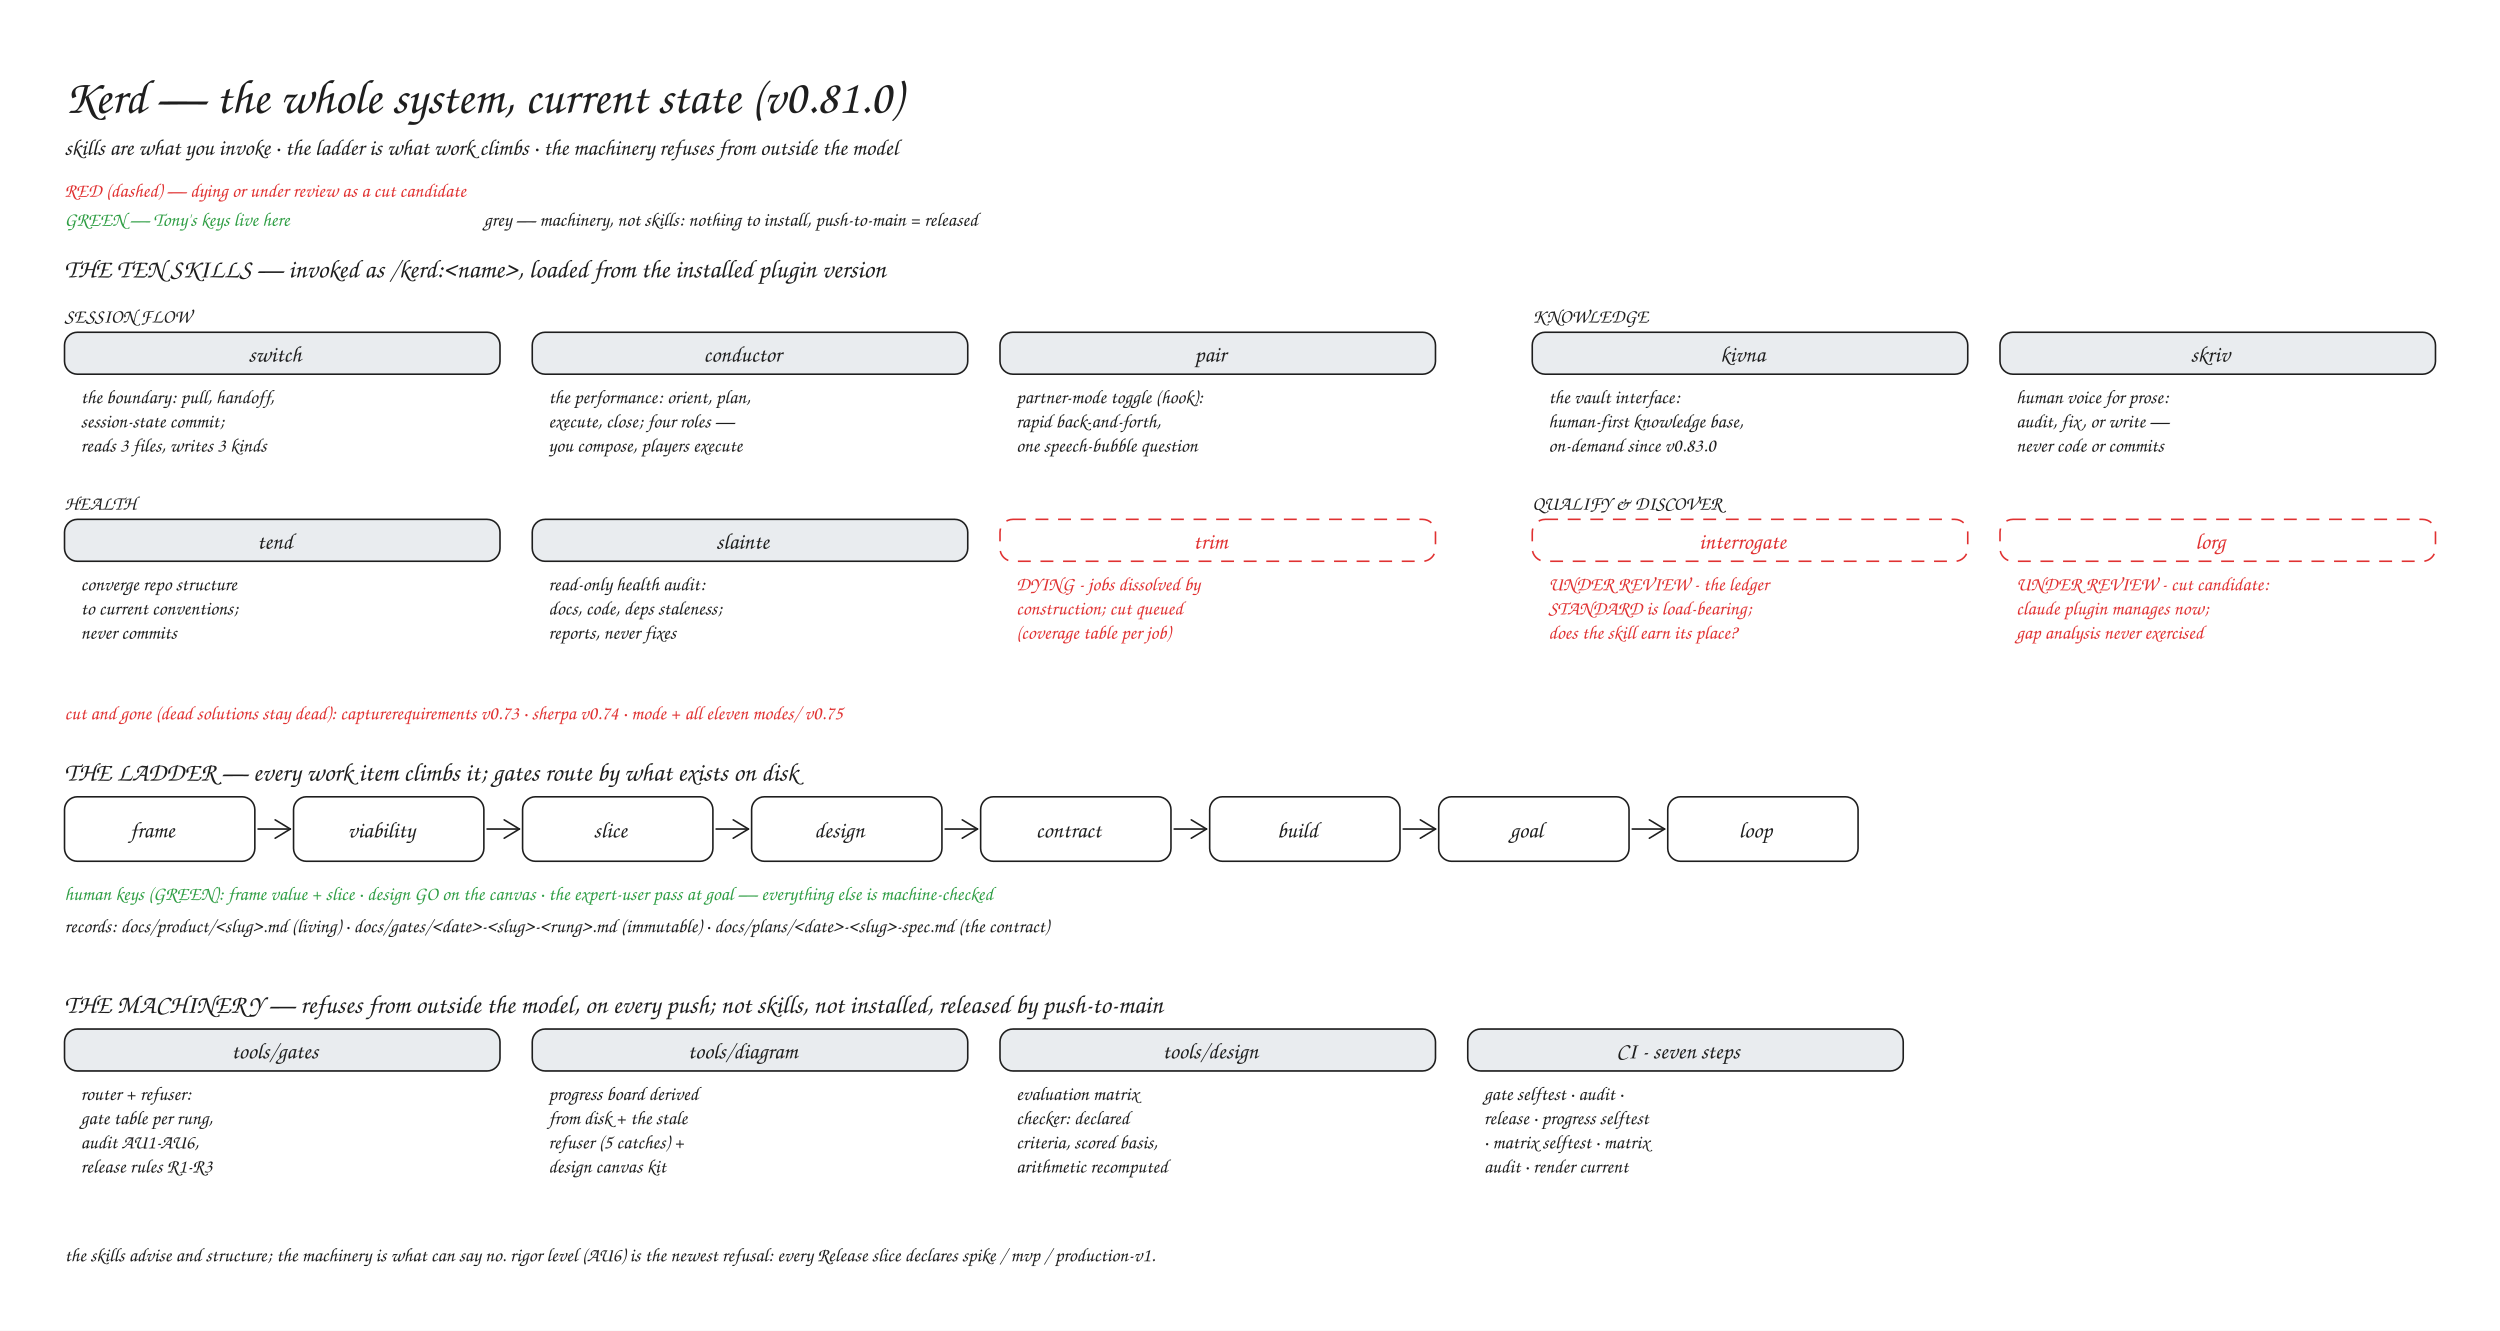
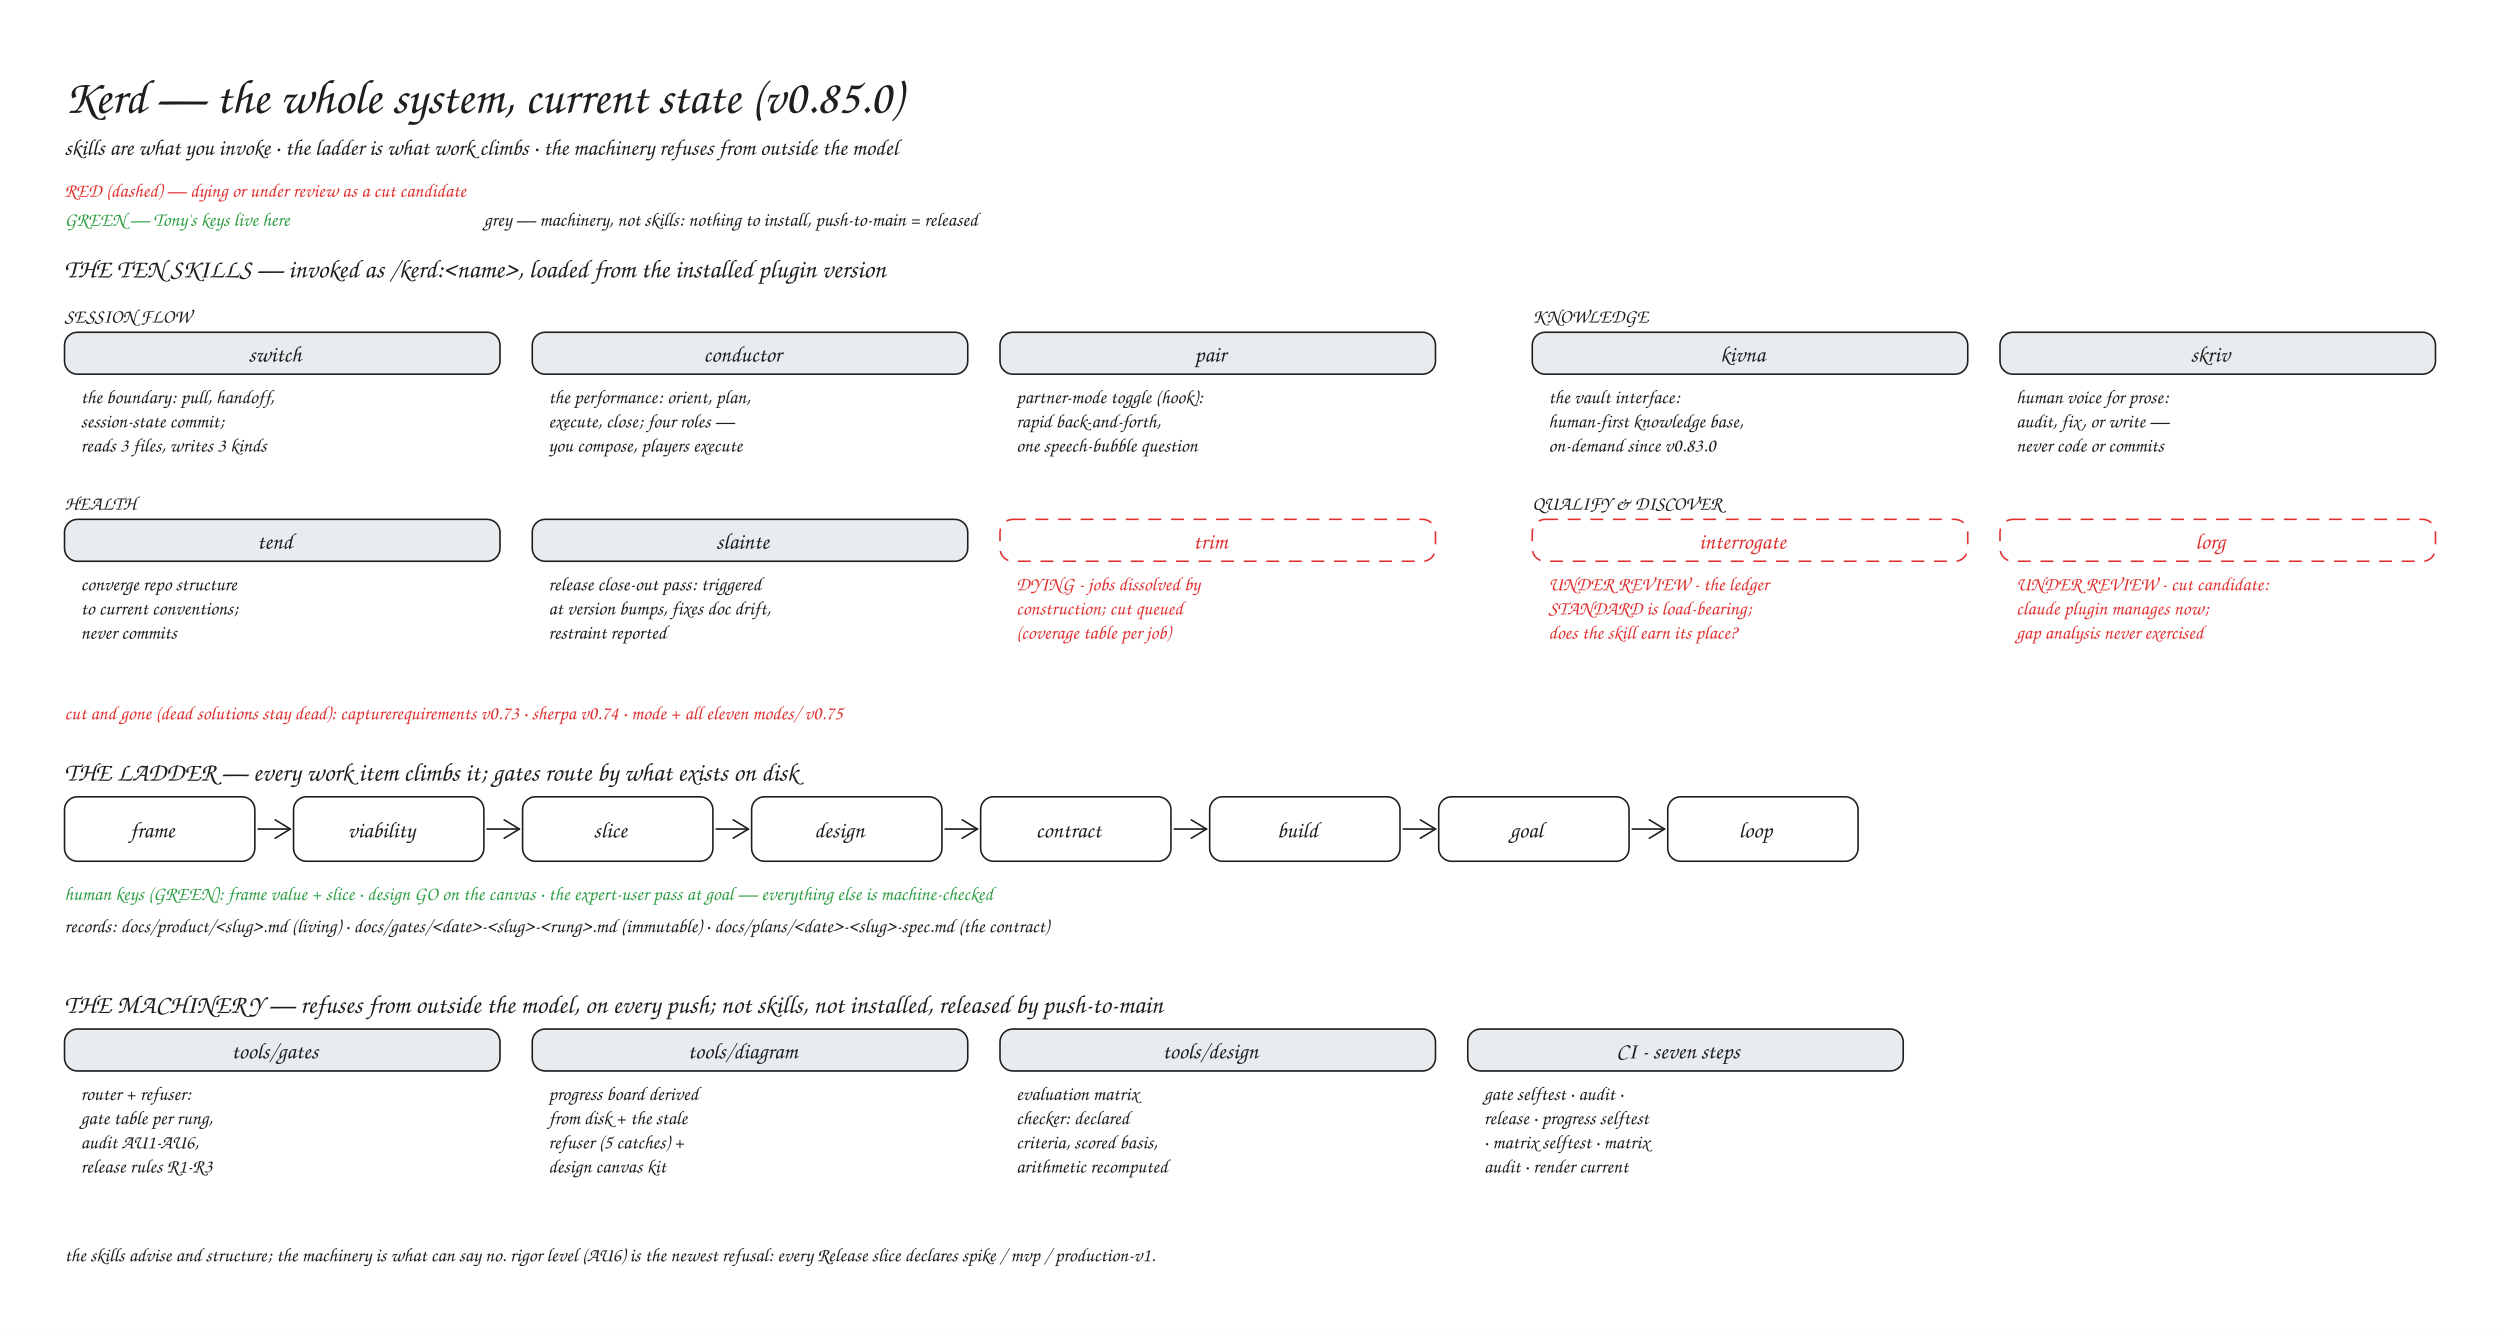
<svg xmlns="http://www.w3.org/2000/svg" width="1550" height="825" viewBox="260 40 1550 825">
  <rect x="260" y="40" width="1550" height="825" fill="#ffffff" />
  <text x="300.0" y="110.0" font-family="'Segoe Print','Bradley Hand','Chalkboard SE','Comic Sans MS',cursive" font-size="30" fill="#1e1e1e" text-anchor="start" xml:space="preserve">
-     <tspan x="300.0" dy="0.0">Kerd — the whole system, current state (v0.81.0)</tspan>
+     <tspan x="300.0" dy="0.0">Kerd — the whole system, current state (v0.85.0)</tspan>
  </text>
  <text x="300.0" y="136.0" font-family="'Segoe Print','Bradley Hand','Chalkboard SE','Comic Sans MS',cursive" font-size="14" fill="#1e1e1e" text-anchor="start" xml:space="preserve">
    <tspan x="300.0" dy="0.0">skills are what you invoke · the ladder is what work climbs · the machinery refuses from outside the model</tspan>
  </text>
  <text x="300.0" y="162.0" font-family="'Segoe Print','Bradley Hand','Chalkboard SE','Comic Sans MS',cursive" font-size="12" fill="#e03131" text-anchor="start" xml:space="preserve">
    <tspan x="300.0" dy="0.0">RED (dashed) — dying or under review as a cut candidate</tspan>
  </text>
  <text x="300.0" y="180.0" font-family="'Segoe Print','Bradley Hand','Chalkboard SE','Comic Sans MS',cursive" font-size="12" fill="#2f9e44" text-anchor="start" xml:space="preserve">
    <tspan x="300.0" dy="0.0">GREEN — Tony's keys live here</tspan>
  </text>
  <text x="560.0" y="180.0" font-family="'Segoe Print','Bradley Hand','Chalkboard SE','Comic Sans MS',cursive" font-size="12" fill="#1e1e1e" text-anchor="start" xml:space="preserve">
    <tspan x="560.0" dy="0.0">grey — machinery, not skills: nothing to install, push-to-main = released</tspan>
  </text>
  <text x="300.0" y="212.0" font-family="'Segoe Print','Bradley Hand','Chalkboard SE','Comic Sans MS',cursive" font-size="16" fill="#1e1e1e" text-anchor="start" xml:space="preserve">
    <tspan x="300.0" dy="0.0">THE TEN SKILLS — invoked as /kerd:&lt;name&gt;, loaded from the installed plugin version</tspan>
  </text>
  <text x="300.0" y="240.0" font-family="'Segoe Print','Bradley Hand','Chalkboard SE','Comic Sans MS',cursive" font-size="12" fill="#1e1e1e" text-anchor="start" xml:space="preserve">
    <tspan x="300.0" dy="0.0">SESSION FLOW   </tspan>
  </text>
  <rect x="300.0" y="246.0" width="270.0" height="26.0" rx="8" fill="#e9ecef" stroke="#1e1e1e" stroke-width="1" />
  <text x="435.0" y="264.2" font-family="'Segoe Print','Bradley Hand','Chalkboard SE','Comic Sans MS',cursive" font-size="14" fill="#1e1e1e" text-anchor="middle" xml:space="preserve">
    <tspan x="435.0" dy="0.0">switch</tspan>
  </text>
  <text x="310.0" y="290.0" font-family="'Segoe Print','Bradley Hand','Chalkboard SE','Comic Sans MS',cursive" font-size="12" fill="#1e1e1e" text-anchor="start" xml:space="preserve">
    <tspan x="310.0" dy="0.0">the boundary: pull, handoff,</tspan>
    <tspan x="310.0" dy="15.0">session-state commit;</tspan>
    <tspan x="310.0" dy="15.0">reads 3 files, writes 3 kinds</tspan>
  </text>
  <rect x="590.0" y="246.0" width="270.0" height="26.0" rx="8" fill="#e9ecef" stroke="#1e1e1e" stroke-width="1" />
  <text x="725.0" y="264.2" font-family="'Segoe Print','Bradley Hand','Chalkboard SE','Comic Sans MS',cursive" font-size="14" fill="#1e1e1e" text-anchor="middle" xml:space="preserve">
    <tspan x="725.0" dy="0.0">conductor</tspan>
  </text>
  <text x="600.0" y="290.0" font-family="'Segoe Print','Bradley Hand','Chalkboard SE','Comic Sans MS',cursive" font-size="12" fill="#1e1e1e" text-anchor="start" xml:space="preserve">
    <tspan x="600.0" dy="0.0">the performance: orient, plan,</tspan>
    <tspan x="600.0" dy="15.0">execute, close; four roles —</tspan>
    <tspan x="600.0" dy="15.0">you compose, players execute</tspan>
  </text>
  <rect x="880.0" y="246.0" width="270.0" height="26.0" rx="8" fill="#e9ecef" stroke="#1e1e1e" stroke-width="1" />
  <text x="1015.0" y="264.2" font-family="'Segoe Print','Bradley Hand','Chalkboard SE','Comic Sans MS',cursive" font-size="14" fill="#1e1e1e" text-anchor="middle" xml:space="preserve">
    <tspan x="1015.0" dy="0.0">pair</tspan>
  </text>
  <text x="890.0" y="290.0" font-family="'Segoe Print','Bradley Hand','Chalkboard SE','Comic Sans MS',cursive" font-size="12" fill="#1e1e1e" text-anchor="start" xml:space="preserve">
    <tspan x="890.0" dy="0.0">partner-mode toggle (hook):</tspan>
    <tspan x="890.0" dy="15.0">rapid back-and-forth,</tspan>
    <tspan x="890.0" dy="15.0">one speech-bubble question</tspan>
  </text>
  <text x="1210.0" y="240.0" font-family="'Segoe Print','Bradley Hand','Chalkboard SE','Comic Sans MS',cursive" font-size="12" fill="#1e1e1e" text-anchor="start" xml:space="preserve">
    <tspan x="1210.0" dy="0.0">KNOWLEDGE   </tspan>
  </text>
  <rect x="1210.0" y="246.0" width="270.0" height="26.0" rx="8" fill="#e9ecef" stroke="#1e1e1e" stroke-width="1" />
  <text x="1345.0" y="264.2" font-family="'Segoe Print','Bradley Hand','Chalkboard SE','Comic Sans MS',cursive" font-size="14" fill="#1e1e1e" text-anchor="middle" xml:space="preserve">
    <tspan x="1345.0" dy="0.0">kivna</tspan>
  </text>
  <text x="1220.0" y="290.0" font-family="'Segoe Print','Bradley Hand','Chalkboard SE','Comic Sans MS',cursive" font-size="12" fill="#1e1e1e" text-anchor="start" xml:space="preserve">
    <tspan x="1220.0" dy="0.0">the vault interface:</tspan>
    <tspan x="1220.0" dy="15.0">human-first knowledge base,</tspan>
    <tspan x="1220.0" dy="15.0">on-demand since v0.83.0</tspan>
  </text>
  <rect x="1500.0" y="246.0" width="270.0" height="26.0" rx="8" fill="#e9ecef" stroke="#1e1e1e" stroke-width="1" />
  <text x="1635.0" y="264.2" font-family="'Segoe Print','Bradley Hand','Chalkboard SE','Comic Sans MS',cursive" font-size="14" fill="#1e1e1e" text-anchor="middle" xml:space="preserve">
    <tspan x="1635.0" dy="0.0">skriv</tspan>
  </text>
  <text x="1510.0" y="290.0" font-family="'Segoe Print','Bradley Hand','Chalkboard SE','Comic Sans MS',cursive" font-size="12" fill="#1e1e1e" text-anchor="start" xml:space="preserve">
    <tspan x="1510.0" dy="0.0">human voice for prose:</tspan>
    <tspan x="1510.0" dy="15.0">audit, fix, or write —</tspan>
    <tspan x="1510.0" dy="15.0">never code or commits</tspan>
  </text>
  <text x="300.0" y="356.0" font-family="'Segoe Print','Bradley Hand','Chalkboard SE','Comic Sans MS',cursive" font-size="12" fill="#1e1e1e" text-anchor="start" xml:space="preserve">
    <tspan x="300.0" dy="0.0">HEALTH   </tspan>
  </text>
  <rect x="300.0" y="362.0" width="270.0" height="26.0" rx="8" fill="#e9ecef" stroke="#1e1e1e" stroke-width="1" />
  <text x="435.0" y="380.2" font-family="'Segoe Print','Bradley Hand','Chalkboard SE','Comic Sans MS',cursive" font-size="14" fill="#1e1e1e" text-anchor="middle" xml:space="preserve">
    <tspan x="435.0" dy="0.0">tend</tspan>
  </text>
  <text x="310.0" y="406.0" font-family="'Segoe Print','Bradley Hand','Chalkboard SE','Comic Sans MS',cursive" font-size="12" fill="#1e1e1e" text-anchor="start" xml:space="preserve">
    <tspan x="310.0" dy="0.0">converge repo structure</tspan>
    <tspan x="310.0" dy="15.0">to current conventions;</tspan>
    <tspan x="310.0" dy="15.0">never commits</tspan>
  </text>
  <rect x="590.0" y="362.0" width="270.0" height="26.0" rx="8" fill="#e9ecef" stroke="#1e1e1e" stroke-width="1" />
  <text x="725.0" y="380.2" font-family="'Segoe Print','Bradley Hand','Chalkboard SE','Comic Sans MS',cursive" font-size="14" fill="#1e1e1e" text-anchor="middle" xml:space="preserve">
    <tspan x="725.0" dy="0.0">slainte</tspan>
  </text>
  <text x="600.0" y="406.0" font-family="'Segoe Print','Bradley Hand','Chalkboard SE','Comic Sans MS',cursive" font-size="12" fill="#1e1e1e" text-anchor="start" xml:space="preserve">
-     <tspan x="600.0" dy="0.0">read-only health audit:</tspan>
-     <tspan x="600.0" dy="15.0">docs, code, deps staleness;</tspan>
-     <tspan x="600.0" dy="15.0">reports, never fixes</tspan>
+     <tspan x="600.0" dy="0.0">release close-out pass: triggered</tspan>
+     <tspan x="600.0" dy="15.0">at version bumps, fixes doc drift,</tspan>
+     <tspan x="600.0" dy="15.0">restraint reported</tspan>
  </text>
  <rect x="880.0" y="362.0" width="270.0" height="26.0" rx="8" fill="none" stroke="#e03131" stroke-width="1" stroke-dasharray="8 6" />
  <text x="1015.0" y="380.2" font-family="'Segoe Print','Bradley Hand','Chalkboard SE','Comic Sans MS',cursive" font-size="14" fill="#e03131" text-anchor="middle" xml:space="preserve">
    <tspan x="1015.0" dy="0.0">trim</tspan>
  </text>
  <text x="890.0" y="406.0" font-family="'Segoe Print','Bradley Hand','Chalkboard SE','Comic Sans MS',cursive" font-size="12" fill="#e03131" text-anchor="start" xml:space="preserve">
    <tspan x="890.0" dy="0.0">DYING - jobs dissolved by</tspan>
    <tspan x="890.0" dy="15.0">construction; cut queued</tspan>
    <tspan x="890.0" dy="15.0">(coverage table per job)</tspan>
  </text>
  <text x="1210.0" y="356.0" font-family="'Segoe Print','Bradley Hand','Chalkboard SE','Comic Sans MS',cursive" font-size="12" fill="#1e1e1e" text-anchor="start" xml:space="preserve">
    <tspan x="1210.0" dy="0.0">QUALIFY &amp; DISCOVER   </tspan>
  </text>
  <rect x="1210.0" y="362.0" width="270.0" height="26.0" rx="8" fill="none" stroke="#e03131" stroke-width="1" stroke-dasharray="8 6" />
  <text x="1345.0" y="380.2" font-family="'Segoe Print','Bradley Hand','Chalkboard SE','Comic Sans MS',cursive" font-size="14" fill="#e03131" text-anchor="middle" xml:space="preserve">
    <tspan x="1345.0" dy="0.0">interrogate</tspan>
  </text>
  <text x="1220.0" y="406.0" font-family="'Segoe Print','Bradley Hand','Chalkboard SE','Comic Sans MS',cursive" font-size="12" fill="#e03131" text-anchor="start" xml:space="preserve">
    <tspan x="1220.0" dy="0.0">UNDER REVIEW - the ledger</tspan>
    <tspan x="1220.0" dy="15.0">STANDARD is load-bearing;</tspan>
    <tspan x="1220.0" dy="15.0">does the skill earn its place?</tspan>
  </text>
  <rect x="1500.0" y="362.0" width="270.0" height="26.0" rx="8" fill="none" stroke="#e03131" stroke-width="1" stroke-dasharray="8 6" />
  <text x="1635.0" y="380.2" font-family="'Segoe Print','Bradley Hand','Chalkboard SE','Comic Sans MS',cursive" font-size="14" fill="#e03131" text-anchor="middle" xml:space="preserve">
    <tspan x="1635.0" dy="0.0">lorg</tspan>
  </text>
  <text x="1510.0" y="406.0" font-family="'Segoe Print','Bradley Hand','Chalkboard SE','Comic Sans MS',cursive" font-size="12" fill="#e03131" text-anchor="start" xml:space="preserve">
    <tspan x="1510.0" dy="0.0">UNDER REVIEW - cut candidate:</tspan>
    <tspan x="1510.0" dy="15.0">claude plugin manages now;</tspan>
    <tspan x="1510.0" dy="15.0">gap analysis never exercised</tspan>
  </text>
  <text x="300.0" y="486.0" font-family="'Segoe Print','Bradley Hand','Chalkboard SE','Comic Sans MS',cursive" font-size="12" fill="#e03131" text-anchor="start" xml:space="preserve">
    <tspan x="300.0" dy="0.0">cut and gone (dead solutions stay dead): capturerequirements v0.73 · sherpa v0.74 · mode + all eleven modes/ v0.75</tspan>
  </text>
  <text x="300.0" y="524.0" font-family="'Segoe Print','Bradley Hand','Chalkboard SE','Comic Sans MS',cursive" font-size="16" fill="#1e1e1e" text-anchor="start" xml:space="preserve">
    <tspan x="300.0" dy="0.0">THE LADDER — every work item climbs it; gates route by what exists on disk</tspan>
  </text>
  <rect x="300.0" y="534.0" width="118.0" height="40.0" rx="8" fill="none" stroke="#1e1e1e" stroke-width="1" />
  <text x="359.0" y="559.2" font-family="'Segoe Print','Bradley Hand','Chalkboard SE','Comic Sans MS',cursive" font-size="14" fill="#1e1e1e" text-anchor="middle" xml:space="preserve">
    <tspan x="359.0" dy="0.0">frame</tspan>
  </text>
  <rect x="442.0" y="534.0" width="118.0" height="40.0" rx="8" fill="none" stroke="#1e1e1e" stroke-width="1" />
  <text x="501.0" y="559.2" font-family="'Segoe Print','Bradley Hand','Chalkboard SE','Comic Sans MS',cursive" font-size="14" fill="#1e1e1e" text-anchor="middle" xml:space="preserve">
    <tspan x="501.0" dy="0.0">viability</tspan>
  </text>
  <polyline points="420.0,554.0 440.0,554.0" fill="none" stroke="#1e1e1e" stroke-width="1" stroke-linecap="round" stroke-linejoin="round" />
  <line x1="440.0" y1="554.0" x2="430.6" y2="559.7" stroke="#1e1e1e" stroke-width="1" stroke-linecap="round" />
  <line x1="440.0" y1="554.0" x2="430.6" y2="548.3" stroke="#1e1e1e" stroke-width="1" stroke-linecap="round" />
  <rect x="584.0" y="534.0" width="118.0" height="40.0" rx="8" fill="none" stroke="#1e1e1e" stroke-width="1" />
  <text x="643.0" y="559.2" font-family="'Segoe Print','Bradley Hand','Chalkboard SE','Comic Sans MS',cursive" font-size="14" fill="#1e1e1e" text-anchor="middle" xml:space="preserve">
    <tspan x="643.0" dy="0.0">slice</tspan>
  </text>
  <polyline points="562.0,554.0 582.0,554.0" fill="none" stroke="#1e1e1e" stroke-width="1" stroke-linecap="round" stroke-linejoin="round" />
  <line x1="582.0" y1="554.0" x2="572.6" y2="559.7" stroke="#1e1e1e" stroke-width="1" stroke-linecap="round" />
  <line x1="582.0" y1="554.0" x2="572.6" y2="548.3" stroke="#1e1e1e" stroke-width="1" stroke-linecap="round" />
  <rect x="726.0" y="534.0" width="118.0" height="40.0" rx="8" fill="none" stroke="#1e1e1e" stroke-width="1" />
  <text x="785.0" y="559.2" font-family="'Segoe Print','Bradley Hand','Chalkboard SE','Comic Sans MS',cursive" font-size="14" fill="#1e1e1e" text-anchor="middle" xml:space="preserve">
    <tspan x="785.0" dy="0.0">design</tspan>
  </text>
  <polyline points="704.0,554.0 724.0,554.0" fill="none" stroke="#1e1e1e" stroke-width="1" stroke-linecap="round" stroke-linejoin="round" />
  <line x1="724.0" y1="554.0" x2="714.6" y2="559.7" stroke="#1e1e1e" stroke-width="1" stroke-linecap="round" />
  <line x1="724.0" y1="554.0" x2="714.6" y2="548.3" stroke="#1e1e1e" stroke-width="1" stroke-linecap="round" />
  <rect x="868.0" y="534.0" width="118.0" height="40.0" rx="8" fill="none" stroke="#1e1e1e" stroke-width="1" />
  <text x="927.0" y="559.2" font-family="'Segoe Print','Bradley Hand','Chalkboard SE','Comic Sans MS',cursive" font-size="14" fill="#1e1e1e" text-anchor="middle" xml:space="preserve">
    <tspan x="927.0" dy="0.0">contract</tspan>
  </text>
  <polyline points="846.0,554.0 866.0,554.0" fill="none" stroke="#1e1e1e" stroke-width="1" stroke-linecap="round" stroke-linejoin="round" />
  <line x1="866.0" y1="554.0" x2="856.6" y2="559.7" stroke="#1e1e1e" stroke-width="1" stroke-linecap="round" />
  <line x1="866.0" y1="554.0" x2="856.6" y2="548.3" stroke="#1e1e1e" stroke-width="1" stroke-linecap="round" />
  <rect x="1010.0" y="534.0" width="118.0" height="40.0" rx="8" fill="none" stroke="#1e1e1e" stroke-width="1" />
  <text x="1069.0" y="559.2" font-family="'Segoe Print','Bradley Hand','Chalkboard SE','Comic Sans MS',cursive" font-size="14" fill="#1e1e1e" text-anchor="middle" xml:space="preserve">
    <tspan x="1069.0" dy="0.0">build</tspan>
  </text>
  <polyline points="988.0,554.0 1008.0,554.0" fill="none" stroke="#1e1e1e" stroke-width="1" stroke-linecap="round" stroke-linejoin="round" />
  <line x1="1008.0" y1="554.0" x2="998.6" y2="559.7" stroke="#1e1e1e" stroke-width="1" stroke-linecap="round" />
  <line x1="1008.0" y1="554.0" x2="998.6" y2="548.3" stroke="#1e1e1e" stroke-width="1" stroke-linecap="round" />
  <rect x="1152.0" y="534.0" width="118.0" height="40.0" rx="8" fill="none" stroke="#1e1e1e" stroke-width="1" />
  <text x="1211.0" y="559.2" font-family="'Segoe Print','Bradley Hand','Chalkboard SE','Comic Sans MS',cursive" font-size="14" fill="#1e1e1e" text-anchor="middle" xml:space="preserve">
    <tspan x="1211.0" dy="0.0">goal</tspan>
  </text>
  <polyline points="1130.0,554.0 1150.0,554.0" fill="none" stroke="#1e1e1e" stroke-width="1" stroke-linecap="round" stroke-linejoin="round" />
  <line x1="1150.0" y1="554.0" x2="1140.6" y2="559.7" stroke="#1e1e1e" stroke-width="1" stroke-linecap="round" />
  <line x1="1150.0" y1="554.0" x2="1140.6" y2="548.3" stroke="#1e1e1e" stroke-width="1" stroke-linecap="round" />
  <rect x="1294.0" y="534.0" width="118.0" height="40.0" rx="8" fill="none" stroke="#1e1e1e" stroke-width="1" />
  <text x="1353.0" y="559.2" font-family="'Segoe Print','Bradley Hand','Chalkboard SE','Comic Sans MS',cursive" font-size="14" fill="#1e1e1e" text-anchor="middle" xml:space="preserve">
    <tspan x="1353.0" dy="0.0">loop</tspan>
  </text>
  <polyline points="1272.0,554.0 1292.0,554.0" fill="none" stroke="#1e1e1e" stroke-width="1" stroke-linecap="round" stroke-linejoin="round" />
  <line x1="1292.0" y1="554.0" x2="1282.6" y2="559.7" stroke="#1e1e1e" stroke-width="1" stroke-linecap="round" />
  <line x1="1292.0" y1="554.0" x2="1282.6" y2="548.3" stroke="#1e1e1e" stroke-width="1" stroke-linecap="round" />
  <text x="300.0" y="598.0" font-family="'Segoe Print','Bradley Hand','Chalkboard SE','Comic Sans MS',cursive" font-size="12" fill="#2f9e44" text-anchor="start" xml:space="preserve">
    <tspan x="300.0" dy="0.0">human keys (GREEN): frame value + slice · design GO on the canvas · the expert-user pass at goal — everything else is machine-checked</tspan>
  </text>
  <text x="300.0" y="618.0" font-family="'Segoe Print','Bradley Hand','Chalkboard SE','Comic Sans MS',cursive" font-size="12" fill="#1e1e1e" text-anchor="start" xml:space="preserve">
    <tspan x="300.0" dy="0.0">records: docs/product/&lt;slug&gt;.md (living) · docs/gates/&lt;date&gt;-&lt;slug&gt;-&lt;rung&gt;.md (immutable) · docs/plans/&lt;date&gt;-&lt;slug&gt;-spec.md (the contract)</tspan>
  </text>
  <text x="300.0" y="668.0" font-family="'Segoe Print','Bradley Hand','Chalkboard SE','Comic Sans MS',cursive" font-size="16" fill="#1e1e1e" text-anchor="start" xml:space="preserve">
    <tspan x="300.0" dy="0.0">THE MACHINERY — refuses from outside the model, on every push; not skills, not installed, released by push-to-main</tspan>
  </text>
  <rect x="300.0" y="678.0" width="270.0" height="26.0" rx="8" fill="#e9ecef" stroke="#1e1e1e" stroke-width="1" />
  <text x="435.0" y="696.2" font-family="'Segoe Print','Bradley Hand','Chalkboard SE','Comic Sans MS',cursive" font-size="14" fill="#1e1e1e" text-anchor="middle" xml:space="preserve">
    <tspan x="435.0" dy="0.0">tools/gates</tspan>
  </text>
  <text x="310.0" y="722.0" font-family="'Segoe Print','Bradley Hand','Chalkboard SE','Comic Sans MS',cursive" font-size="12" fill="#1e1e1e" text-anchor="start" xml:space="preserve">
    <tspan x="310.0" dy="0.0">router + refuser:</tspan>
    <tspan x="310.0" dy="15.0">gate table per rung,</tspan>
    <tspan x="310.0" dy="15.0">audit AU1-AU6,</tspan>
    <tspan x="310.0" dy="15.0">release rules R1-R3</tspan>
  </text>
  <rect x="590.0" y="678.0" width="270.0" height="26.0" rx="8" fill="#e9ecef" stroke="#1e1e1e" stroke-width="1" />
  <text x="725.0" y="696.2" font-family="'Segoe Print','Bradley Hand','Chalkboard SE','Comic Sans MS',cursive" font-size="14" fill="#1e1e1e" text-anchor="middle" xml:space="preserve">
    <tspan x="725.0" dy="0.0">tools/diagram</tspan>
  </text>
  <text x="600.0" y="722.0" font-family="'Segoe Print','Bradley Hand','Chalkboard SE','Comic Sans MS',cursive" font-size="12" fill="#1e1e1e" text-anchor="start" xml:space="preserve">
    <tspan x="600.0" dy="0.0">progress board derived</tspan>
    <tspan x="600.0" dy="15.0">from disk + the stale</tspan>
    <tspan x="600.0" dy="15.0">refuser (5 catches) +</tspan>
    <tspan x="600.0" dy="15.0">design canvas kit</tspan>
  </text>
  <rect x="880.0" y="678.0" width="270.0" height="26.0" rx="8" fill="#e9ecef" stroke="#1e1e1e" stroke-width="1" />
  <text x="1015.0" y="696.2" font-family="'Segoe Print','Bradley Hand','Chalkboard SE','Comic Sans MS',cursive" font-size="14" fill="#1e1e1e" text-anchor="middle" xml:space="preserve">
    <tspan x="1015.0" dy="0.0">tools/design</tspan>
  </text>
  <text x="890.0" y="722.0" font-family="'Segoe Print','Bradley Hand','Chalkboard SE','Comic Sans MS',cursive" font-size="12" fill="#1e1e1e" text-anchor="start" xml:space="preserve">
    <tspan x="890.0" dy="0.0">evaluation matrix</tspan>
    <tspan x="890.0" dy="15.0">checker: declared</tspan>
    <tspan x="890.0" dy="15.0">criteria, scored basis,</tspan>
    <tspan x="890.0" dy="15.0">arithmetic recomputed</tspan>
  </text>
  <rect x="1170.0" y="678.0" width="270.0" height="26.0" rx="8" fill="#e9ecef" stroke="#1e1e1e" stroke-width="1" />
  <text x="1305.0" y="696.2" font-family="'Segoe Print','Bradley Hand','Chalkboard SE','Comic Sans MS',cursive" font-size="14" fill="#1e1e1e" text-anchor="middle" xml:space="preserve">
    <tspan x="1305.0" dy="0.0">CI - seven steps</tspan>
  </text>
  <text x="1180.0" y="722.0" font-family="'Segoe Print','Bradley Hand','Chalkboard SE','Comic Sans MS',cursive" font-size="12" fill="#1e1e1e" text-anchor="start" xml:space="preserve">
    <tspan x="1180.0" dy="0.0">gate selftest · audit ·</tspan>
    <tspan x="1180.0" dy="15.0">release · progress selftest</tspan>
    <tspan x="1180.0" dy="15.0">· matrix selftest · matrix</tspan>
    <tspan x="1180.0" dy="15.0">audit · render current</tspan>
  </text>
  <text x="300.0" y="822.0" font-family="'Segoe Print','Bradley Hand','Chalkboard SE','Comic Sans MS',cursive" font-size="12" fill="#1e1e1e" text-anchor="start" xml:space="preserve">
    <tspan x="300.0" dy="0.0">the skills advise and structure; the machinery is what can say no. rigor level (AU6) is the newest refusal: every Release slice declares spike / mvp / production-v1.</tspan>
  </text>
</svg>
